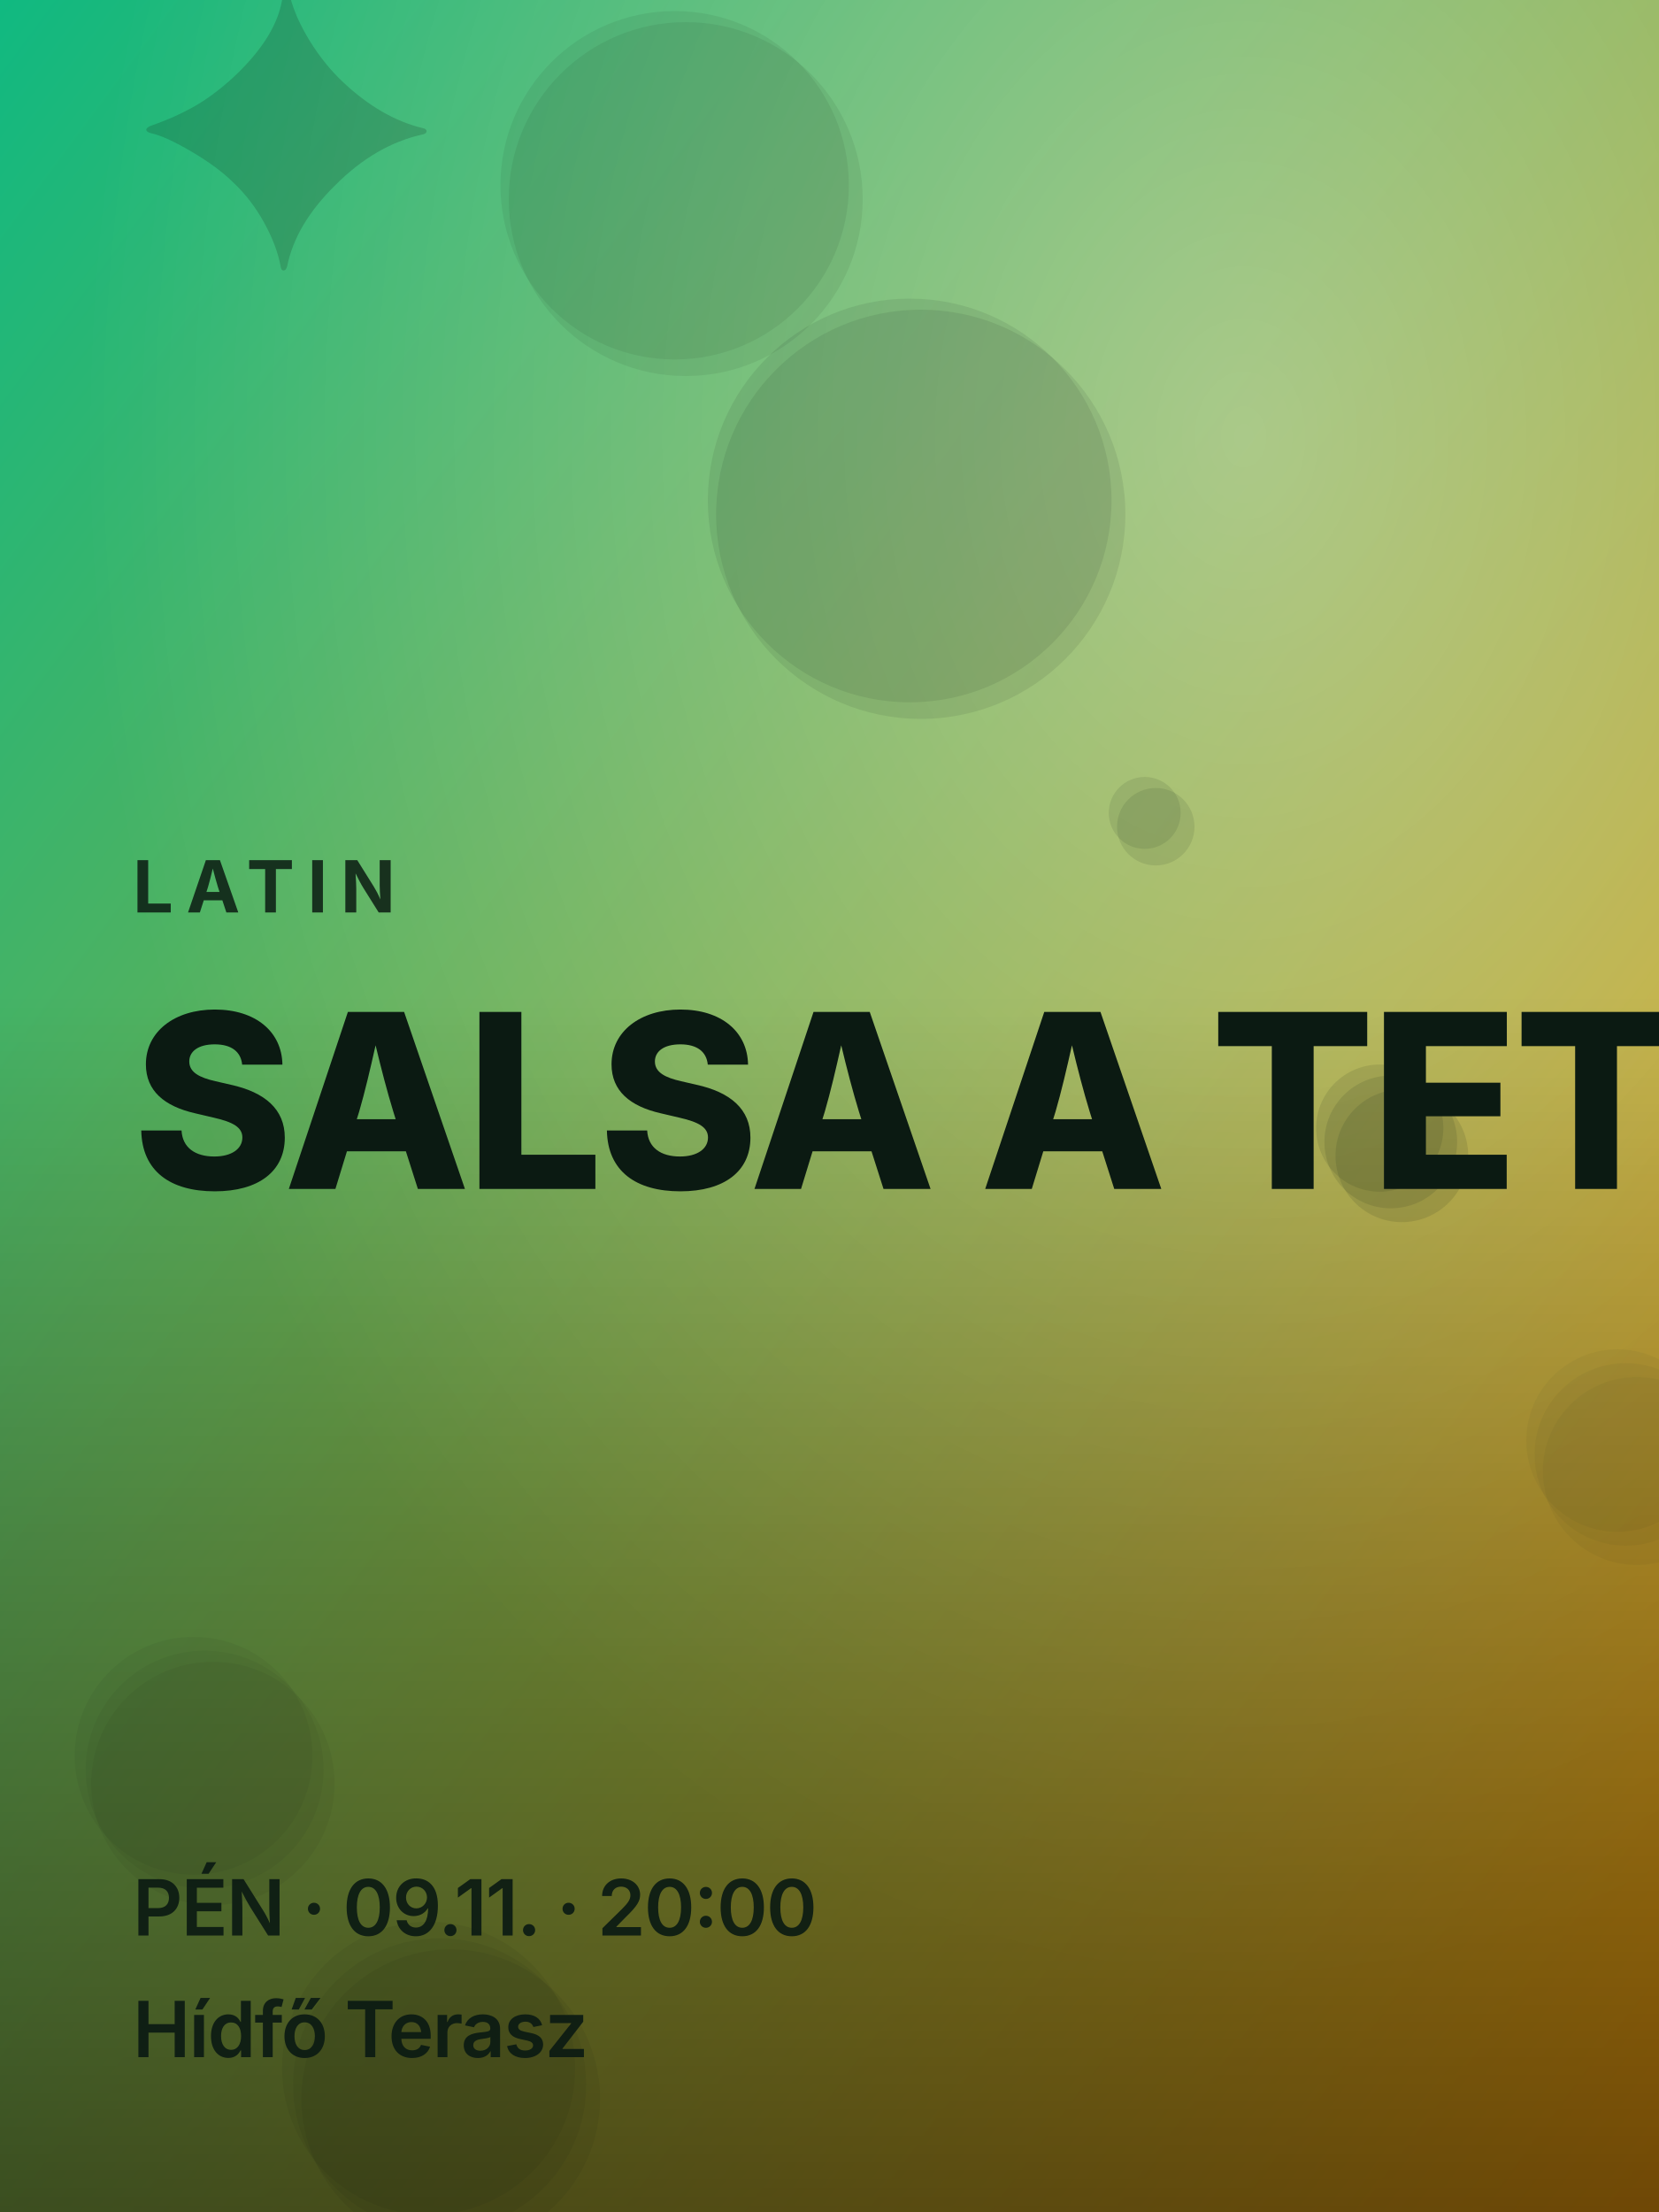
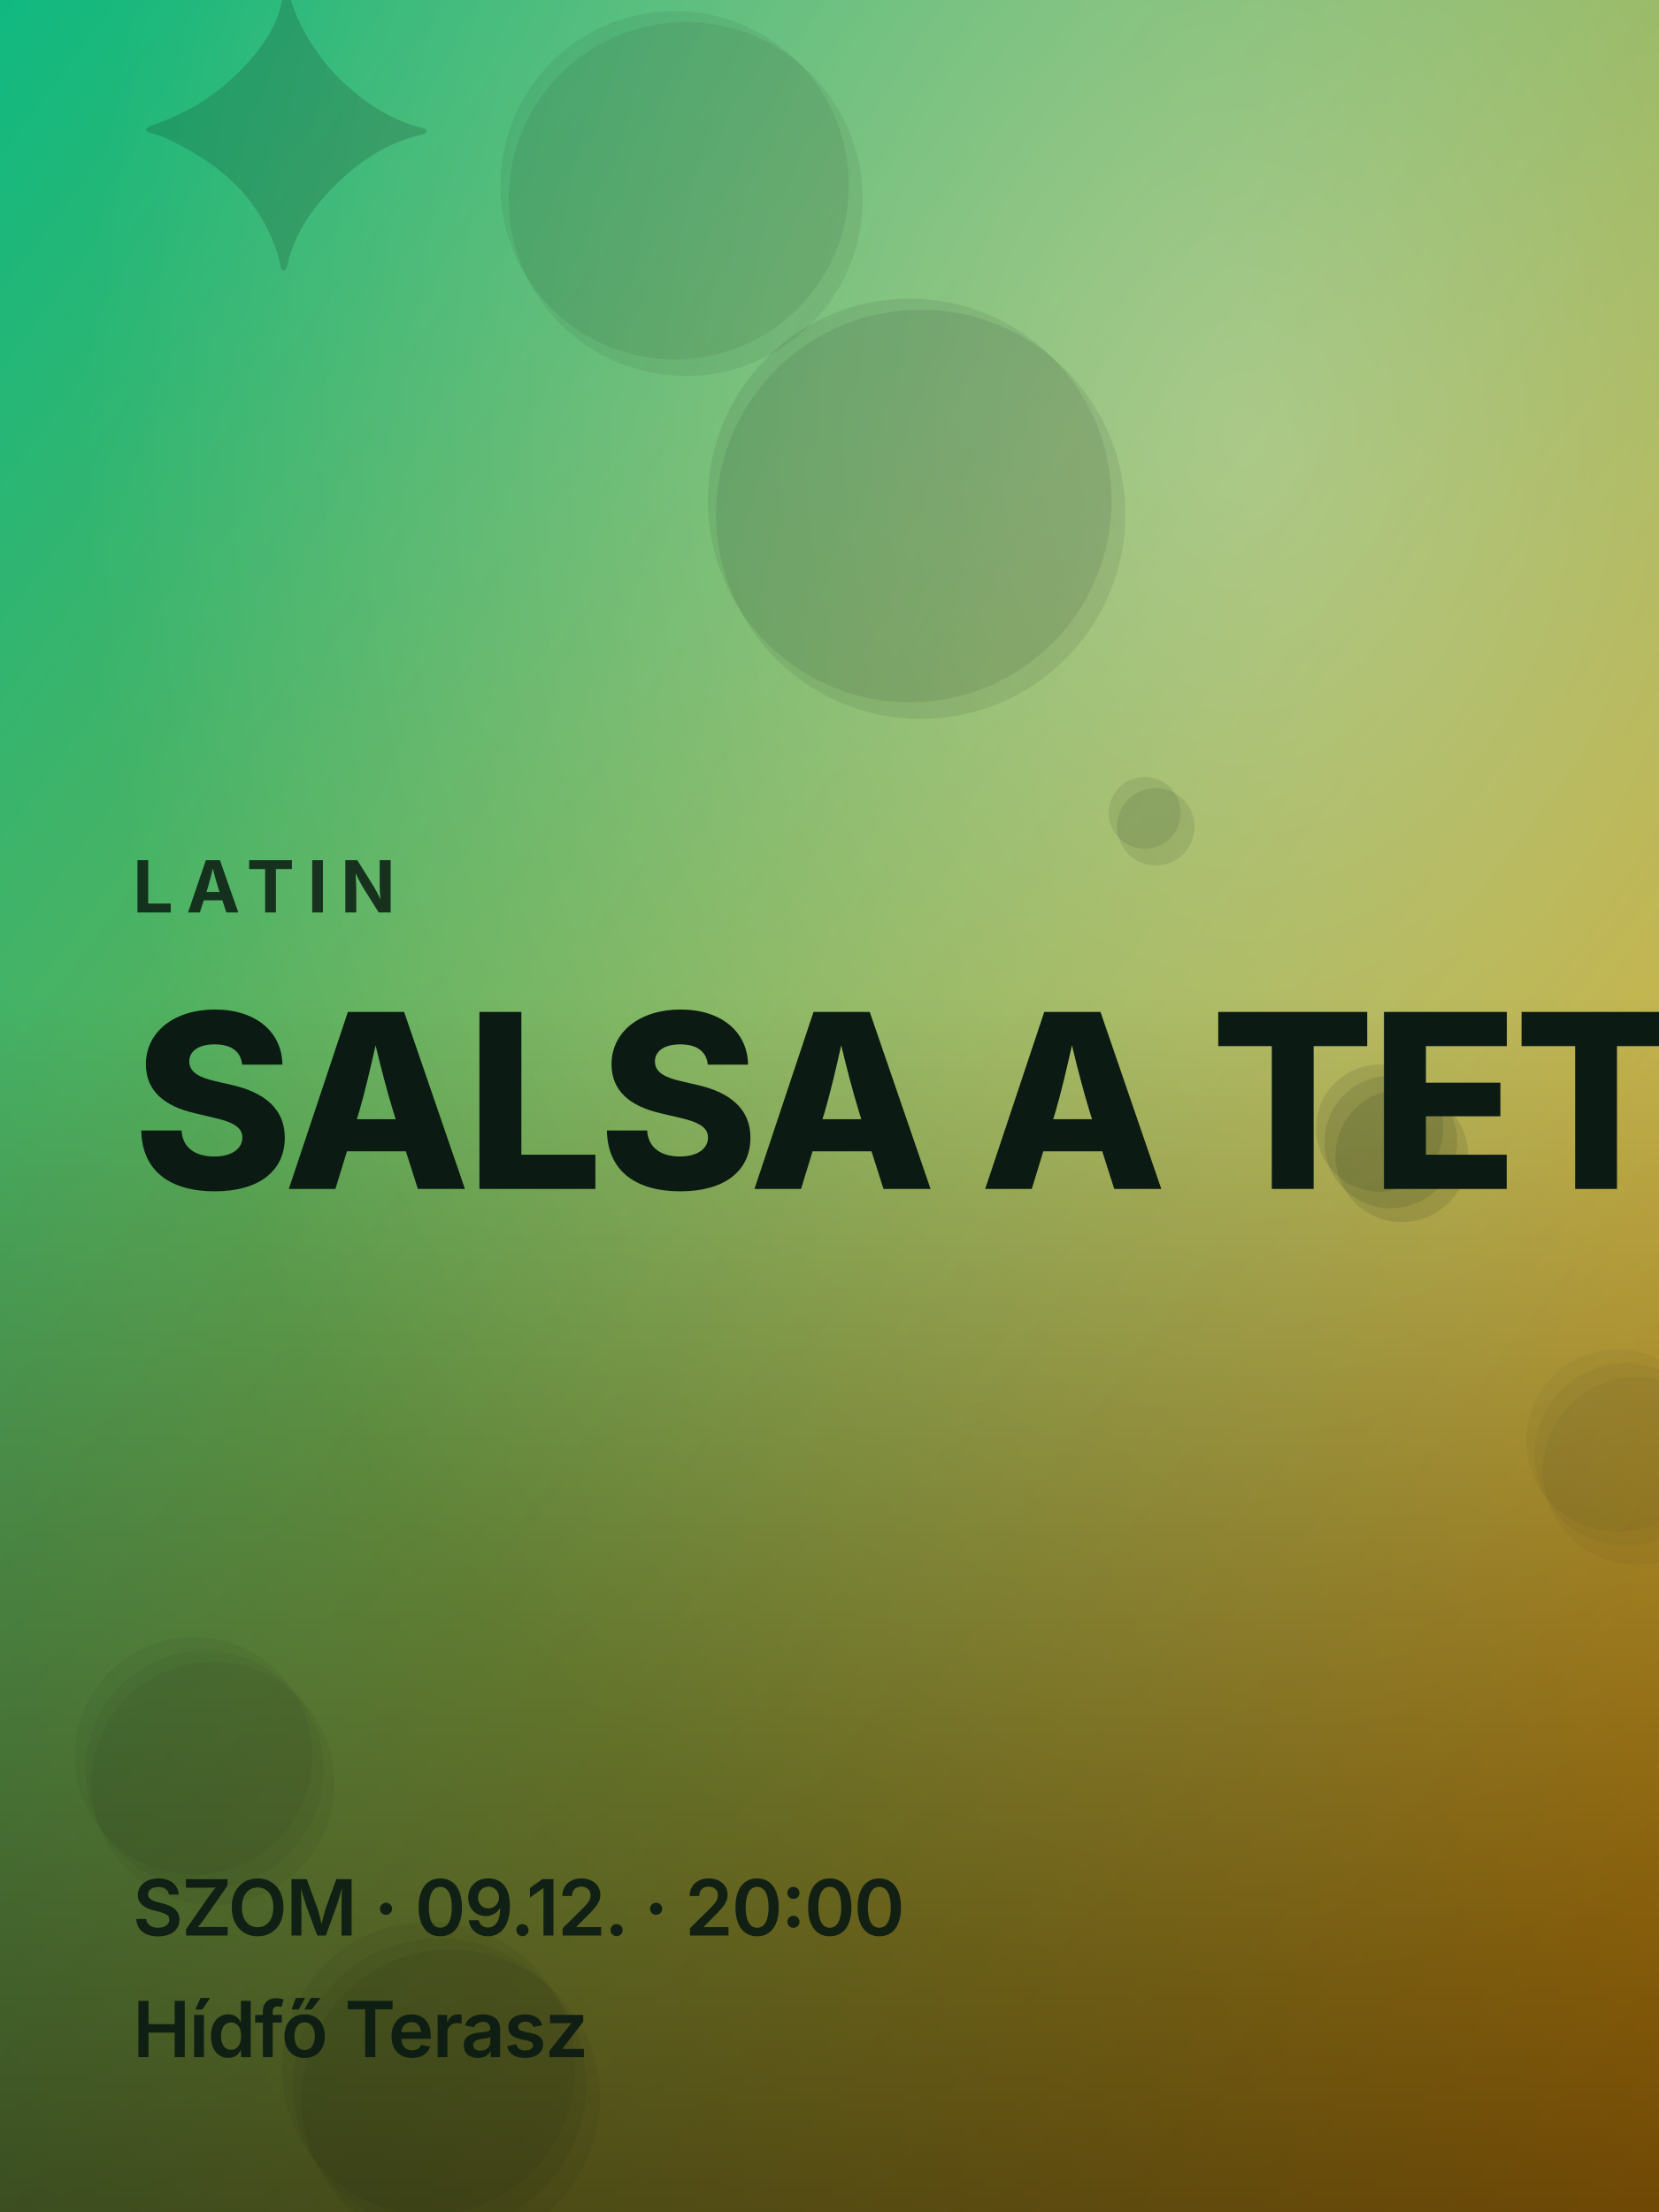
<svg xmlns="http://www.w3.org/2000/svg" viewBox="0 0 600 800" width="600" height="800" role="img" aria-label="Salsa a Tetőn">
  <defs>
    <linearGradient id="bg" x1="0" y1="0" x2="1" y2="1">
      <stop offset="0" stop-color="#10b981" />
      <stop offset="1" stop-color="#f59e0b" />
    </linearGradient>
    <radialGradient id="glow" cx="0.75" cy="0.2" r="0.7">
      <stop offset="0" stop-color="#ffffff" stop-opacity="0.35" />
      <stop offset="1" stop-color="#ffffff" stop-opacity="0" />
    </radialGradient>
    <linearGradient id="shade" x1="0" y1="0" x2="0" y2="1">
      <stop offset="0.45" stop-color="#000" stop-opacity="0" />
      <stop offset="1" stop-color="#000" stop-opacity="0.55" />
    </linearGradient>
  </defs>
  <rect width="600" height="800" fill="url(#bg)" />
  <rect width="600" height="800" fill="url(#glow)" />
  <circle cx="507" cy="418" r="24" fill="#0b1a12" opacity="0.110" />
  <circle cx="592" cy="532" r="34" fill="#0b1a12" opacity="0.042" />
  <circle cx="77" cy="645" r="44" fill="#0b1a12" opacity="0.053" />
  <circle cx="163" cy="759" r="54" fill="#0b1a12" opacity="0.064" />
  <circle cx="248" cy="72" r="64" fill="#0b1a12" opacity="0.076" />
  <circle cx="333" cy="186" r="74" fill="#0b1a12" opacity="0.087" />
  <circle cx="418" cy="299" r="14" fill="#0b1a12" opacity="0.098" />
  <circle cx="503" cy="413" r="24" fill="#0b1a12" opacity="0.110" />
  <circle cx="588" cy="526" r="33" fill="#0b1a12" opacity="0.041" />
  <circle cx="74" cy="640" r="43" fill="#0b1a12" opacity="0.052" />
  <circle cx="159" cy="754" r="53" fill="#0b1a12" opacity="0.064" />
  <circle cx="244" cy="67" r="63" fill="#0b1a12" opacity="0.075" />
  <circle cx="329" cy="181" r="73" fill="#0b1a12" opacity="0.086" />
  <circle cx="414" cy="294" r="13" fill="#0b1a12" opacity="0.098" />
  <circle cx="499" cy="408" r="23" fill="#0b1a12" opacity="0.109" />
  <circle cx="585" cy="521" r="33" fill="#0b1a12" opacity="0.041" />
  <circle cx="70" cy="635" r="43" fill="#0b1a12" opacity="0.052" />
  <circle cx="155" cy="748" r="53" fill="#0b1a12" opacity="0.063" />
  <text x="48" y="96" font-size="140" fill="#0b1a12" opacity="0.18" font-weight="900">✦</text>
  <rect width="600" height="800" fill="url(#shade)" />
  <g fill="#0b1a12" font-family="Inter, 'Segoe UI', system-ui, sans-serif" style="letter-spacing:-0.02em">
    <text x="48" y="330" font-size="26" font-weight="700" opacity="0.85" style="letter-spacing:0.18em">LATIN</text>
    <text x="48" y="430" font-size="88" font-weight="800">SALSA A TETŐN</text>
-     <text x="48" y="700" font-size="28" font-weight="600" opacity="0.92">PÉN · 09.11. · 20:00</text>
+     <text x="48" y="700" font-size="28" font-weight="600" opacity="0.92">SZOM · 09.12. · 20:00</text>
    <text x="48" y="744" font-size="28" font-weight="600" opacity="0.92">Hídfő Terasz</text>
  </g>
</svg>
